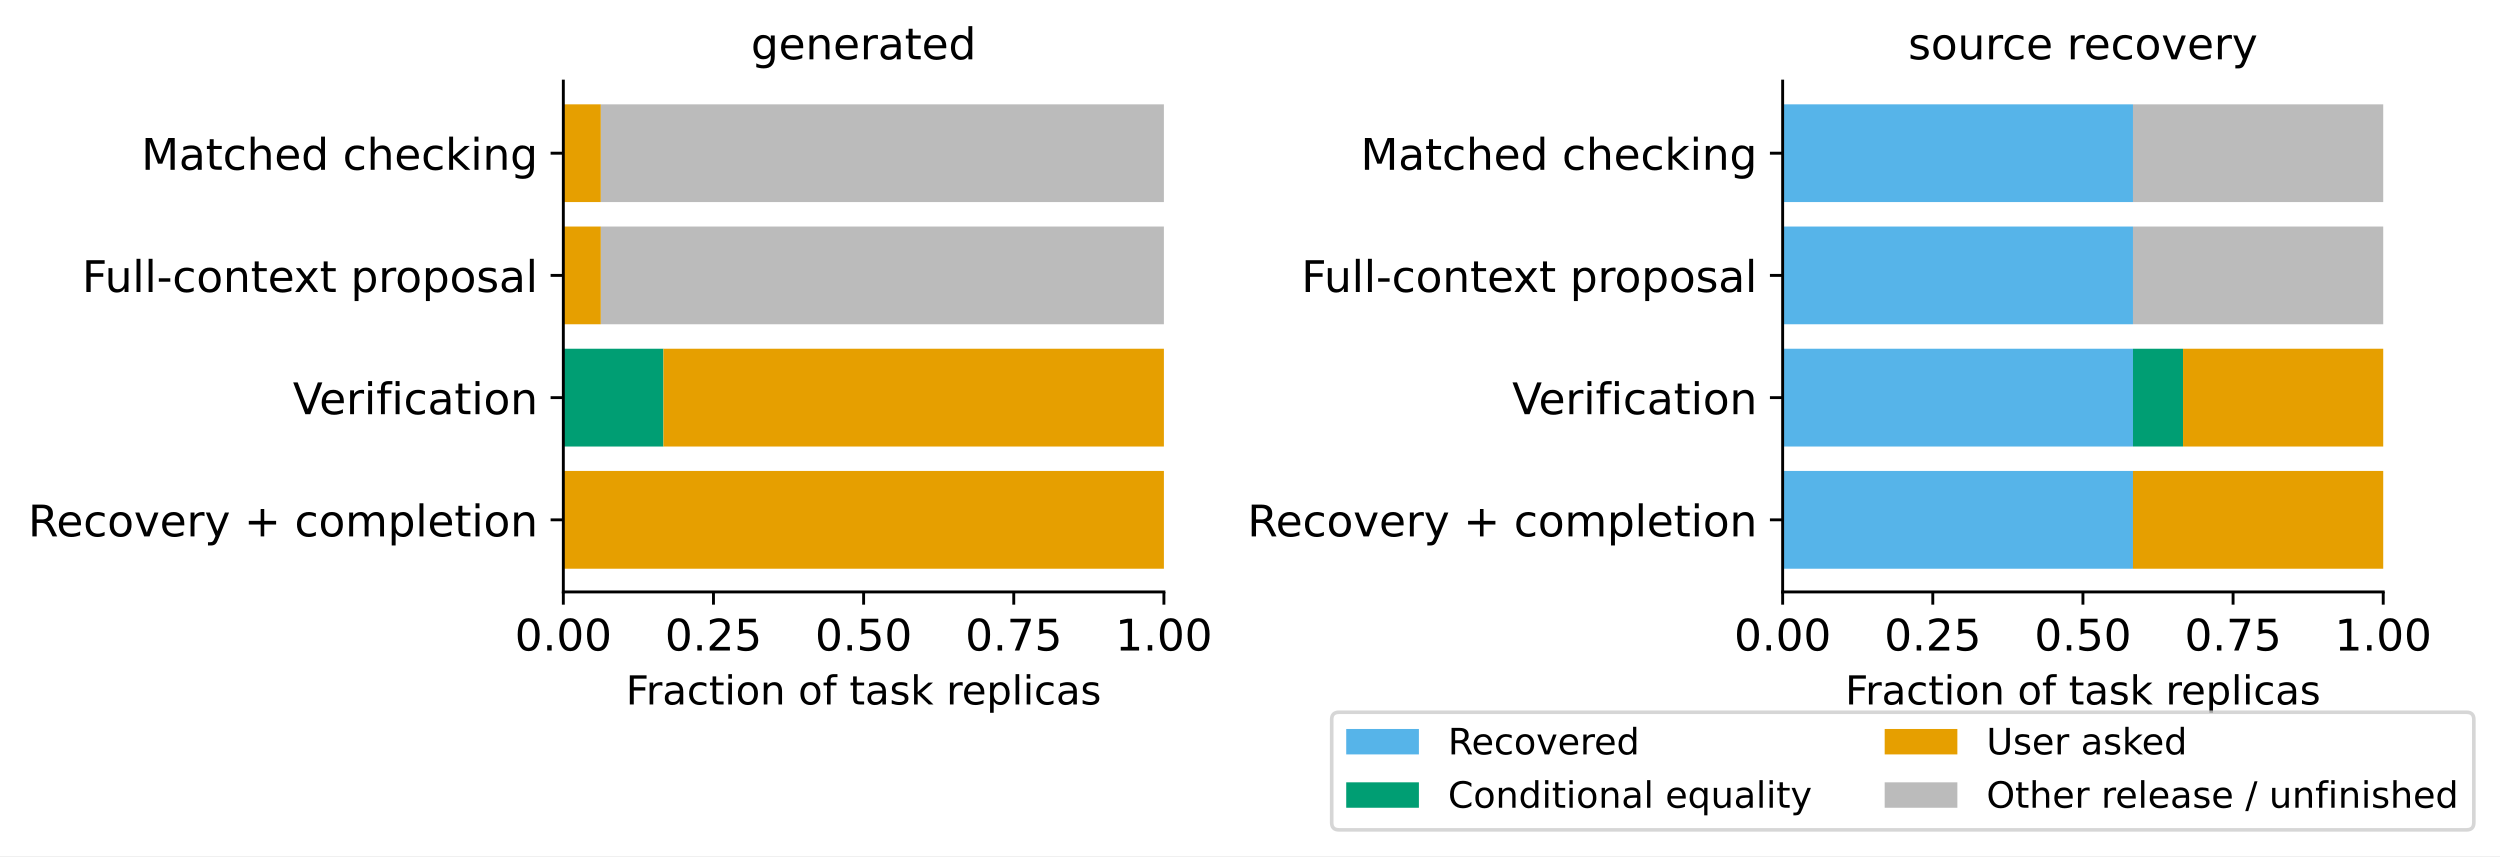
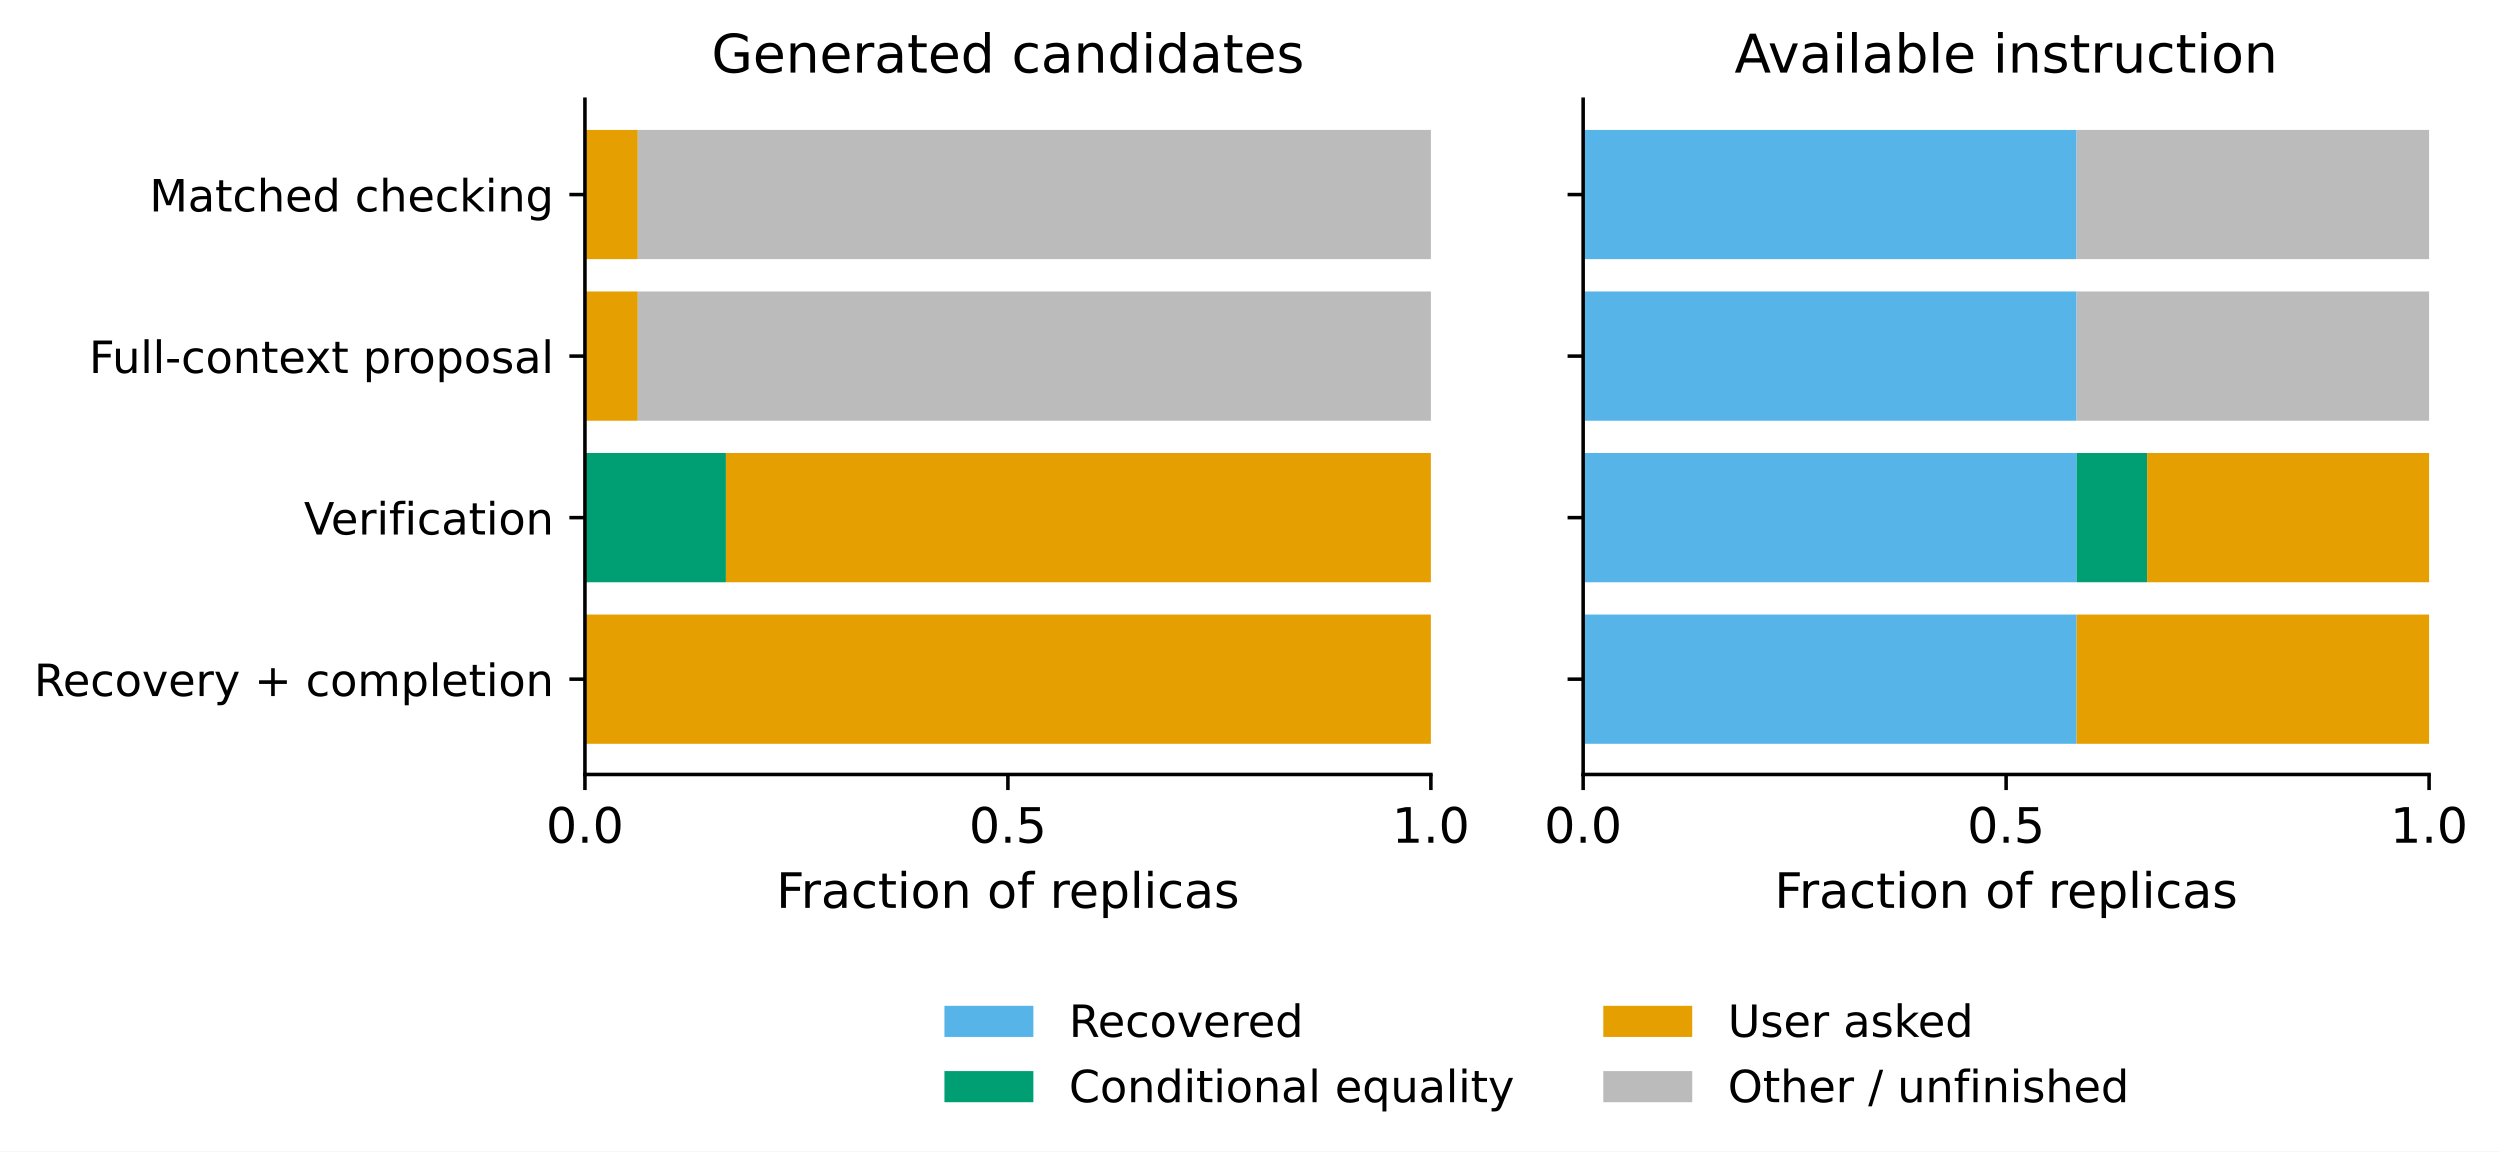
- <svg xmlns="http://www.w3.org/2000/svg" xmlns:xlink="http://www.w3.org/1999/xlink" height="235.55pt" version="1.1" viewBox="0 0 687.925 235.55" width="687.925pt">
+ <svg xmlns="http://www.w3.org/2000/svg" xmlns:xlink="http://www.w3.org/1999/xlink" height="258.95pt" version="1.1" viewBox="0 0 562.209 258.95" width="562.209pt">
  <defs>
    <style type="text/css">
*{stroke-linecap:butt;stroke-linejoin:round;}
  </style>
  </defs>
  <g id="figure_1">
    <g id="patch_1">
-       <path d="M -0 235.55 L 687.925 235.55 L 687.925 0 L -0 0 z " style="fill:#ffffff;" />
+       <path d="M 0 258.95 L 562.209 258.95 L 562.209 0 L 0 0 z " style="fill:#ffffff;" />
    </g>
    <g id="axes_1">
      <g id="patch_2">
-         <path d="M 155.011 162.881 L 320.271 162.881 L 320.271 22.318 L 155.011 22.318 z " style="fill:#ffffff;" />
+         <path d="M 131.542 174.166 L 321.781 174.166 L 321.781 22.318 L 131.542 22.318 z " style="fill:#ffffff;" />
      </g>
      <g id="patch_3">
-         <path clip-path="url(#p0402b06693)" d="M 155.011 156.492 L 155.011 156.492 L 155.011 129.59 L 155.011 129.59 z " style="fill:#56b4e9;" />
+         <path clip-path="url(#p12c2d6408a)" d="M 131.542 167.264 L 131.542 167.264 L 131.542 138.202 L 131.542 138.202 z " style="fill:#56b4e9;" />
      </g>
      <g id="patch_4">
-         <path clip-path="url(#p0402b06693)" d="M 155.011 122.865 L 155.011 122.865 L 155.011 95.962 L 155.011 95.962 z " style="fill:#56b4e9;" />
+         <path clip-path="url(#p12c2d6408a)" d="M 131.542 130.937 L 131.542 130.937 L 131.542 101.875 L 131.542 101.875 z " style="fill:#56b4e9;" />
      </g>
      <g id="patch_5">
-         <path clip-path="url(#p0402b06693)" d="M 155.011 89.237 L 155.011 89.237 L 155.011 62.335 L 155.011 62.335 z " style="fill:#56b4e9;" />
+         <path clip-path="url(#p12c2d6408a)" d="M 131.542 94.609 L 131.542 94.609 L 131.542 65.548 L 131.542 65.548 z " style="fill:#56b4e9;" />
      </g>
      <g id="patch_6">
-         <path clip-path="url(#p0402b06693)" d="M 155.011 55.609 L 155.011 55.609 L 155.011 28.707 L 155.011 28.707 z " style="fill:#56b4e9;" />
+         <path clip-path="url(#p12c2d6408a)" d="M 131.542 58.282 L 131.542 58.282 L 131.542 29.22 L 131.542 29.22 z " style="fill:#56b4e9;" />
      </g>
      <g id="patch_7">
-         <path clip-path="url(#p0402b06693)" d="M 155.011 156.492 L 155.011 156.492 L 155.011 129.59 L 155.011 129.59 z " style="fill:#009e73;" />
+         <path clip-path="url(#p12c2d6408a)" d="M 131.542 167.264 L 131.542 167.264 L 131.542 138.202 L 131.542 138.202 z " style="fill:#009e73;" />
      </g>
      <g id="patch_8">
-         <path clip-path="url(#p0402b06693)" d="M 155.011 122.865 L 182.554 122.865 L 182.554 95.962 L 155.011 95.962 z " style="fill:#009e73;" />
+         <path clip-path="url(#p12c2d6408a)" d="M 131.542 130.937 L 163.249 130.937 L 163.249 101.875 L 131.542 101.875 z " style="fill:#009e73;" />
      </g>
      <g id="patch_9">
-         <path clip-path="url(#p0402b06693)" d="M 155.011 89.237 L 155.011 89.237 L 155.011 62.335 L 155.011 62.335 z " style="fill:#009e73;" />
+         <path clip-path="url(#p12c2d6408a)" d="M 131.542 94.609 L 131.542 94.609 L 131.542 65.548 L 131.542 65.548 z " style="fill:#009e73;" />
      </g>
      <g id="patch_10">
-         <path clip-path="url(#p0402b06693)" d="M 155.011 55.609 L 155.011 55.609 L 155.011 28.707 L 155.011 28.707 z " style="fill:#009e73;" />
+         <path clip-path="url(#p12c2d6408a)" d="M 131.542 58.282 L 131.542 58.282 L 131.542 29.22 L 131.542 29.22 z " style="fill:#009e73;" />
      </g>
      <g id="patch_11">
-         <path clip-path="url(#p0402b06693)" d="M 155.011 156.492 L 320.271 156.492 L 320.271 129.59 L 155.011 129.59 z " style="fill:#e69f00;" />
+         <path clip-path="url(#p12c2d6408a)" d="M 131.542 167.264 L 321.781 167.264 L 321.781 138.202 L 131.542 138.202 z " style="fill:#e69f00;" />
      </g>
      <g id="patch_12">
-         <path clip-path="url(#p0402b06693)" d="M 182.554 122.865 L 320.271 122.865 L 320.271 95.962 L 182.554 95.962 z " style="fill:#e69f00;" />
+         <path clip-path="url(#p12c2d6408a)" d="M 163.249 130.937 L 321.781 130.937 L 321.781 101.875 L 163.249 101.875 z " style="fill:#e69f00;" />
      </g>
      <g id="patch_13">
-         <path clip-path="url(#p0402b06693)" d="M 155.011 89.237 L 165.339 89.237 L 165.339 62.335 L 155.011 62.335 z " style="fill:#e69f00;" />
+         <path clip-path="url(#p12c2d6408a)" d="M 131.542 94.609 L 143.432 94.609 L 143.432 65.548 L 131.542 65.548 z " style="fill:#e69f00;" />
      </g>
      <g id="patch_14">
-         <path clip-path="url(#p0402b06693)" d="M 155.011 55.609 L 165.339 55.609 L 165.339 28.707 L 155.011 28.707 z " style="fill:#e69f00;" />
+         <path clip-path="url(#p12c2d6408a)" d="M 131.542 58.282 L 143.432 58.282 L 143.432 29.22 L 131.542 29.22 z " style="fill:#e69f00;" />
      </g>
      <g id="patch_15">
-         <path clip-path="url(#p0402b06693)" d="M 320.271 156.492 L 320.271 156.492 L 320.271 129.59 L 320.271 129.59 z " style="fill:#bbbbbb;" />
+         <path clip-path="url(#p12c2d6408a)" d="M 321.781 167.264 L 321.781 167.264 L 321.781 138.202 L 321.781 138.202 z " style="fill:#bbbbbb;" />
      </g>
      <g id="patch_16">
-         <path clip-path="url(#p0402b06693)" d="M 320.271 122.865 L 320.271 122.865 L 320.271 95.962 L 320.271 95.962 z " style="fill:#bbbbbb;" />
+         <path clip-path="url(#p12c2d6408a)" d="M 321.781 130.937 L 321.781 130.937 L 321.781 101.875 L 321.781 101.875 z " style="fill:#bbbbbb;" />
      </g>
      <g id="patch_17">
-         <path clip-path="url(#p0402b06693)" d="M 165.339 89.237 L 320.271 89.237 L 320.271 62.335 L 165.339 62.335 z " style="fill:#bbbbbb;" />
+         <path clip-path="url(#p12c2d6408a)" d="M 143.432 94.609 L 321.781 94.609 L 321.781 65.548 L 143.432 65.548 z " style="fill:#bbbbbb;" />
      </g>
      <g id="patch_18">
-         <path clip-path="url(#p0402b06693)" d="M 165.339 55.609 L 320.271 55.609 L 320.271 28.707 L 165.339 28.707 z " style="fill:#bbbbbb;" />
+         <path clip-path="url(#p12c2d6408a)" d="M 143.432 58.282 L 321.781 58.282 L 321.781 29.22 L 143.432 29.22 z " style="fill:#bbbbbb;" />
      </g>
      <g id="matplotlib.axis_1">
        <g id="xtick_1">
          <g id="line2d_1">
            <defs>
-               <path d="M 0 0 L 0 3.5 " id="m8b92c38047" style="stroke:#000000;stroke-width:0.8;" />
+               <path d="M 0 0 L 0 3.5 " id="mf64ef5604a" style="stroke:#000000;stroke-width:0.8;" />
            </defs>
            <g>
-               <use style="stroke:#000000;stroke-width:0.8;" x="155.011" xlink:href="#m8b92c38047" y="162.881" />
+               <use style="stroke:#000000;stroke-width:0.8;" x="131.542" xlink:href="#mf64ef5604a" y="174.166" />
            </g>
          </g>
          <g id="text_1">
-             <text style="font-family:DejaVu Sans;font-size:12px;font-style:normal;font-weight:normal;text-anchor:middle;" transform="rotate(-0, 155.0106, 178.9994)" x="155.011" y="178.999">0.00</text>
+             <text style="font-family:DejaVu Sans;font-size:11px;font-style:normal;font-weight:normal;text-anchor:middle;" transform="rotate(-0, 131.5422, 189.5244)" x="131.542" y="189.524">0.0</text>
          </g>
        </g>
        <g id="xtick_2">
          <g id="line2d_2">
            <g>
-               <use style="stroke:#000000;stroke-width:0.8;" x="196.326" xlink:href="#m8b92c38047" y="162.881" />
+               <use style="stroke:#000000;stroke-width:0.8;" x="226.661" xlink:href="#mf64ef5604a" y="174.166" />
            </g>
          </g>
          <g id="text_2">
-             <text style="font-family:DejaVu Sans;font-size:12px;font-style:normal;font-weight:normal;text-anchor:middle;" transform="rotate(-0, 196.3256, 178.9994)" x="196.326" y="178.999">0.25</text>
+             <text style="font-family:DejaVu Sans;font-size:11px;font-style:normal;font-weight:normal;text-anchor:middle;" transform="rotate(-0, 226.6615, 189.5244)" x="226.661" y="189.524">0.5</text>
          </g>
        </g>
        <g id="xtick_3">
          <g id="line2d_3">
            <g>
-               <use style="stroke:#000000;stroke-width:0.8;" x="237.641" xlink:href="#m8b92c38047" y="162.881" />
+               <use style="stroke:#000000;stroke-width:0.8;" x="321.781" xlink:href="#mf64ef5604a" y="174.166" />
            </g>
          </g>
          <g id="text_3">
-             <text style="font-family:DejaVu Sans;font-size:12px;font-style:normal;font-weight:normal;text-anchor:middle;" transform="rotate(-0, 237.6406, 178.9994)" x="237.641" y="178.999">0.50</text>
-           </g>
-         </g>
-         <g id="xtick_4">
-           <g id="line2d_4">
-             <g>
-               <use style="stroke:#000000;stroke-width:0.8;" x="278.956" xlink:href="#m8b92c38047" y="162.881" />
-             </g>
-           </g>
-           <g id="text_4">
-             <text style="font-family:DejaVu Sans;font-size:12px;font-style:normal;font-weight:normal;text-anchor:middle;" transform="rotate(-0, 278.9556, 178.9994)" x="278.956" y="178.999">0.75</text>
-           </g>
-         </g>
-         <g id="xtick_5">
-           <g id="line2d_5">
-             <g>
-               <use style="stroke:#000000;stroke-width:0.8;" x="320.271" xlink:href="#m8b92c38047" y="162.881" />
-             </g>
-           </g>
-           <g id="text_5">
-             <text style="font-family:DejaVu Sans;font-size:12px;font-style:normal;font-weight:normal;text-anchor:middle;" transform="rotate(-0, 320.2706, 178.9994)" x="320.271" y="178.999">1.00</text>
-           </g>
-         </g>
-         <g id="text_6">
-           <text style="font-family:DejaVu Sans;font-size:11px;font-style:normal;font-weight:normal;text-anchor:middle;" transform="rotate(-0, 237.6406, 193.8534)" x="237.641" y="193.853">Fraction of task replicas</text>
+             <text style="font-family:DejaVu Sans;font-size:11px;font-style:normal;font-weight:normal;text-anchor:middle;" transform="rotate(-0, 321.7807, 189.5244)" x="321.781" y="189.524">1.0</text>
+           </g>
+         </g>
+         <g id="text_4">
+           <text style="font-family:DejaVu Sans;font-size:11px;font-style:normal;font-weight:normal;text-anchor:middle;" transform="rotate(-0, 226.6615, 204.1703)" x="226.661" y="204.17">Fraction of replicas</text>
        </g>
      </g>
      <g id="matplotlib.axis_2">
        <g id="ytick_1">
+           <g id="line2d_4">
+             <defs>
+               <path d="M 0 0 L -3.5 0 " id="mf980b55687" style="stroke:#000000;stroke-width:0.8;" />
+             </defs>
+             <g>
+               <use style="stroke:#000000;stroke-width:0.8;" x="131.542" xlink:href="#mf980b55687" y="152.733" />
+             </g>
+           </g>
+           <g id="text_5">
+             <text style="font-family:DejaVu Sans;font-size:10px;font-style:normal;font-weight:normal;text-anchor:end;" transform="rotate(-0, 124.5422, 156.5323)" x="124.542" y="156.532">Recovery + completion</text>
+           </g>
+         </g>
+         <g id="ytick_2">
+           <g id="line2d_5">
+             <g>
+               <use style="stroke:#000000;stroke-width:0.8;" x="131.542" xlink:href="#mf980b55687" y="116.406" />
+             </g>
+           </g>
+           <g id="text_6">
+             <text style="font-family:DejaVu Sans;font-size:10px;font-style:normal;font-weight:normal;text-anchor:end;" transform="rotate(-0, 124.5422, 120.205)" x="124.542" y="120.205">Verification</text>
+           </g>
+         </g>
+         <g id="ytick_3">
          <g id="line2d_6">
-             <defs>
-               <path d="M 0 0 L -3.5 0 " id="m3088453556" style="stroke:#000000;stroke-width:0.8;" />
-             </defs>
-             <g>
-               <use style="stroke:#000000;stroke-width:0.8;" x="155.011" xlink:href="#m3088453556" y="143.041" />
+             <g>
+               <use style="stroke:#000000;stroke-width:0.8;" x="131.542" xlink:href="#mf980b55687" y="80.078" />
            </g>
          </g>
          <g id="text_7">
-             <text style="font-family:DejaVu Sans;font-size:12px;font-style:normal;font-weight:normal;text-anchor:end;" transform="rotate(-0, 148.0106, 147.6001)" x="148.011" y="147.6">Recovery + completion</text>
-           </g>
-         </g>
-         <g id="ytick_2">
+             <text style="font-family:DejaVu Sans;font-size:10px;font-style:normal;font-weight:normal;text-anchor:end;" transform="rotate(-0, 124.5422, 83.87771)" x="124.542" y="83.878">Full-context proposal</text>
+           </g>
+         </g>
+         <g id="ytick_4">
          <g id="line2d_7">
            <g>
-               <use style="stroke:#000000;stroke-width:0.8;" x="155.011" xlink:href="#m3088453556" y="109.414" />
+               <use style="stroke:#000000;stroke-width:0.8;" x="131.542" xlink:href="#mf980b55687" y="43.751" />
            </g>
          </g>
          <g id="text_8">
-             <text style="font-family:DejaVu Sans;font-size:12px;font-style:normal;font-weight:normal;text-anchor:end;" transform="rotate(-0, 148.0106, 113.9726)" x="148.011" y="113.973">Verification</text>
-           </g>
-         </g>
-         <g id="ytick_3">
-           <g id="line2d_8">
-             <g>
-               <use style="stroke:#000000;stroke-width:0.8;" x="155.011" xlink:href="#m3088453556" y="75.786" />
-             </g>
-           </g>
-           <g id="text_9">
-             <text style="font-family:DejaVu Sans;font-size:12px;font-style:normal;font-weight:normal;text-anchor:end;" transform="rotate(-0, 148.0106, 80.34501)" x="148.011" y="80.345">Full-context proposal</text>
-           </g>
-         </g>
-         <g id="ytick_4">
-           <g id="line2d_9">
-             <g>
-               <use style="stroke:#000000;stroke-width:0.8;" x="155.011" xlink:href="#m3088453556" y="42.158" />
-             </g>
-           </g>
-           <g id="text_10">
-             <text style="font-family:DejaVu Sans;font-size:12px;font-style:normal;font-weight:normal;text-anchor:end;" transform="rotate(-0, 148.0106, 46.71745)" x="148.011" y="46.717">Matched checking</text>
+             <text style="font-family:DejaVu Sans;font-size:10px;font-style:normal;font-weight:normal;text-anchor:end;" transform="rotate(-0, 124.5422, 47.55044)" x="124.542" y="47.55">Matched checking</text>
          </g>
        </g>
      </g>
      <g id="patch_19">
-         <path d="M 155.011 162.881 L 155.011 22.318 " style="fill:none;stroke:#000000;stroke-linecap:square;stroke-linejoin:miter;stroke-width:0.8;" />
+         <path d="M 131.542 174.166 L 131.542 22.318 " style="fill:none;stroke:#000000;stroke-linecap:square;stroke-linejoin:miter;stroke-width:0.8;" />
      </g>
      <g id="patch_20">
-         <path d="M 155.011 162.881 L 320.271 162.881 " style="fill:none;stroke:#000000;stroke-linecap:square;stroke-linejoin:miter;stroke-width:0.8;" />
-       </g>
-       <g id="text_11">
-         <text style="font-family:DejaVu Sans;font-size:12px;font-style:normal;font-weight:normal;text-anchor:middle;" transform="rotate(-0, 237.6406, 16.31812)" x="237.641" y="16.318">generated</text>
+         <path d="M 131.542 174.166 L 321.781 174.166 " style="fill:none;stroke:#000000;stroke-linecap:square;stroke-linejoin:miter;stroke-width:0.8;" />
+       </g>
+       <g id="text_9">
+         <text style="font-family:DejaVu Sans;font-size:12px;font-style:normal;font-weight:normal;text-anchor:middle;" transform="rotate(-0, 226.6615, 16.31812)" x="226.661" y="16.318">Generated candidates</text>
      </g>
    </g>
    <g id="axes_2">
      <g id="patch_21">
-         <path d="M 490.531 162.881 L 655.791 162.881 L 655.791 22.318 L 490.531 22.318 z " style="fill:#ffffff;" />
+         <path d="M 356.024 174.166 L 546.262 174.166 L 546.262 22.318 L 356.024 22.318 z " style="fill:#ffffff;" />
      </g>
      <g id="patch_22">
-         <path clip-path="url(#p28625873f4)" d="M 490.531 156.492 L 586.932 156.492 L 586.932 129.59 L 490.531 129.59 z " style="fill:#56b4e9;" />
+         <path clip-path="url(#p6acccaa4db)" d="M 356.024 167.264 L 466.996 167.264 L 466.996 138.202 L 356.024 138.202 z " style="fill:#56b4e9;" />
      </g>
      <g id="patch_23">
-         <path clip-path="url(#p28625873f4)" d="M 490.531 122.865 L 586.932 122.865 L 586.932 95.962 L 490.531 95.962 z " style="fill:#56b4e9;" />
+         <path clip-path="url(#p6acccaa4db)" d="M 356.024 130.937 L 466.996 130.937 L 466.996 101.875 L 356.024 101.875 z " style="fill:#56b4e9;" />
      </g>
      <g id="patch_24">
-         <path clip-path="url(#p28625873f4)" d="M 490.531 89.237 L 586.932 89.237 L 586.932 62.335 L 490.531 62.335 z " style="fill:#56b4e9;" />
+         <path clip-path="url(#p6acccaa4db)" d="M 356.024 94.609 L 466.996 94.609 L 466.996 65.548 L 356.024 65.548 z " style="fill:#56b4e9;" />
      </g>
      <g id="patch_25">
-         <path clip-path="url(#p28625873f4)" d="M 490.531 55.609 L 586.932 55.609 L 586.932 28.707 L 490.531 28.707 z " style="fill:#56b4e9;" />
+         <path clip-path="url(#p6acccaa4db)" d="M 356.024 58.282 L 466.996 58.282 L 466.996 29.22 L 356.024 29.22 z " style="fill:#56b4e9;" />
      </g>
      <g id="patch_26">
-         <path clip-path="url(#p28625873f4)" d="M 586.932 156.492 L 586.932 156.492 L 586.932 129.59 L 586.932 129.59 z " style="fill:#009e73;" />
+         <path clip-path="url(#p6acccaa4db)" d="M 466.996 167.264 L 466.996 167.264 L 466.996 138.202 L 466.996 138.202 z " style="fill:#009e73;" />
      </g>
      <g id="patch_27">
-         <path clip-path="url(#p28625873f4)" d="M 586.932 122.865 L 600.704 122.865 L 600.704 95.962 L 586.932 95.962 z " style="fill:#009e73;" />
+         <path clip-path="url(#p6acccaa4db)" d="M 466.996 130.937 L 482.849 130.937 L 482.849 101.875 L 466.996 101.875 z " style="fill:#009e73;" />
      </g>
      <g id="patch_28">
-         <path clip-path="url(#p28625873f4)" d="M 586.932 89.237 L 586.932 89.237 L 586.932 62.335 L 586.932 62.335 z " style="fill:#009e73;" />
+         <path clip-path="url(#p6acccaa4db)" d="M 466.996 94.609 L 466.996 94.609 L 466.996 65.548 L 466.996 65.548 z " style="fill:#009e73;" />
      </g>
      <g id="patch_29">
-         <path clip-path="url(#p28625873f4)" d="M 586.932 55.609 L 586.932 55.609 L 586.932 28.707 L 586.932 28.707 z " style="fill:#009e73;" />
+         <path clip-path="url(#p6acccaa4db)" d="M 466.996 58.282 L 466.996 58.282 L 466.996 29.22 L 466.996 29.22 z " style="fill:#009e73;" />
      </g>
      <g id="patch_30">
-         <path clip-path="url(#p28625873f4)" d="M 586.932 156.492 L 655.791 156.492 L 655.791 129.59 L 586.932 129.59 z " style="fill:#e69f00;" />
+         <path clip-path="url(#p6acccaa4db)" d="M 466.996 167.264 L 546.262 167.264 L 546.262 138.202 L 466.996 138.202 z " style="fill:#e69f00;" />
      </g>
      <g id="patch_31">
-         <path clip-path="url(#p28625873f4)" d="M 600.704 122.865 L 655.791 122.865 L 655.791 95.962 L 600.704 95.962 z " style="fill:#e69f00;" />
+         <path clip-path="url(#p6acccaa4db)" d="M 482.849 130.937 L 546.262 130.937 L 546.262 101.875 L 482.849 101.875 z " style="fill:#e69f00;" />
      </g>
      <g id="patch_32">
-         <path clip-path="url(#p28625873f4)" d="M 586.932 89.237 L 586.932 89.237 L 586.932 62.335 L 586.932 62.335 z " style="fill:#e69f00;" />
+         <path clip-path="url(#p6acccaa4db)" d="M 466.996 94.609 L 466.996 94.609 L 466.996 65.548 L 466.996 65.548 z " style="fill:#e69f00;" />
      </g>
      <g id="patch_33">
-         <path clip-path="url(#p28625873f4)" d="M 586.932 55.609 L 586.932 55.609 L 586.932 28.707 L 586.932 28.707 z " style="fill:#e69f00;" />
+         <path clip-path="url(#p6acccaa4db)" d="M 466.996 58.282 L 466.996 58.282 L 466.996 29.22 L 466.996 29.22 z " style="fill:#e69f00;" />
      </g>
      <g id="patch_34">
-         <path clip-path="url(#p28625873f4)" d="M 655.791 156.492 L 655.791 156.492 L 655.791 129.59 L 655.791 129.59 z " style="fill:#bbbbbb;" />
+         <path clip-path="url(#p6acccaa4db)" d="M 546.262 167.264 L 546.262 167.264 L 546.262 138.202 L 546.262 138.202 z " style="fill:#bbbbbb;" />
      </g>
      <g id="patch_35">
-         <path clip-path="url(#p28625873f4)" d="M 655.791 122.865 L 655.791 122.865 L 655.791 95.962 L 655.791 95.962 z " style="fill:#bbbbbb;" />
+         <path clip-path="url(#p6acccaa4db)" d="M 546.262 130.937 L 546.262 130.937 L 546.262 101.875 L 546.262 101.875 z " style="fill:#bbbbbb;" />
      </g>
      <g id="patch_36">
-         <path clip-path="url(#p28625873f4)" d="M 586.932 89.237 L 655.791 89.237 L 655.791 62.335 L 586.932 62.335 z " style="fill:#bbbbbb;" />
+         <path clip-path="url(#p6acccaa4db)" d="M 466.996 94.609 L 546.262 94.609 L 546.262 65.548 L 466.996 65.548 z " style="fill:#bbbbbb;" />
      </g>
      <g id="patch_37">
-         <path clip-path="url(#p28625873f4)" d="M 586.932 55.609 L 655.791 55.609 L 655.791 28.707 L 586.932 28.707 z " style="fill:#bbbbbb;" />
+         <path clip-path="url(#p6acccaa4db)" d="M 466.996 58.282 L 546.262 58.282 L 546.262 29.22 L 466.996 29.22 z " style="fill:#bbbbbb;" />
      </g>
      <g id="matplotlib.axis_3">
+         <g id="xtick_4">
+           <g id="line2d_8">
+             <g>
+               <use style="stroke:#000000;stroke-width:0.8;" x="356.024" xlink:href="#mf64ef5604a" y="174.166" />
+             </g>
+           </g>
+           <g id="text_10">
+             <text style="font-family:DejaVu Sans;font-size:11px;font-style:normal;font-weight:normal;text-anchor:middle;" transform="rotate(-0, 356.0237, 189.5244)" x="356.024" y="189.524">0.0</text>
+           </g>
+         </g>
+         <g id="xtick_5">
+           <g id="line2d_9">
+             <g>
+               <use style="stroke:#000000;stroke-width:0.8;" x="451.143" xlink:href="#mf64ef5604a" y="174.166" />
+             </g>
+           </g>
+           <g id="text_11">
+             <text style="font-family:DejaVu Sans;font-size:11px;font-style:normal;font-weight:normal;text-anchor:middle;" transform="rotate(-0, 451.1429, 189.5244)" x="451.143" y="189.524">0.5</text>
+           </g>
+         </g>
        <g id="xtick_6">
          <g id="line2d_10">
            <g>
-               <use style="stroke:#000000;stroke-width:0.8;" x="490.531" xlink:href="#m8b92c38047" y="162.881" />
+               <use style="stroke:#000000;stroke-width:0.8;" x="546.262" xlink:href="#mf64ef5604a" y="174.166" />
            </g>
          </g>
          <g id="text_12">
-             <text style="font-family:DejaVu Sans;font-size:12px;font-style:normal;font-weight:normal;text-anchor:middle;" transform="rotate(-0, 490.5306, 178.9994)" x="490.531" y="178.999">0.00</text>
-           </g>
-         </g>
-         <g id="xtick_7">
-           <g id="line2d_11">
-             <g>
-               <use style="stroke:#000000;stroke-width:0.8;" x="531.846" xlink:href="#m8b92c38047" y="162.881" />
-             </g>
-           </g>
-           <g id="text_13">
-             <text style="font-family:DejaVu Sans;font-size:12px;font-style:normal;font-weight:normal;text-anchor:middle;" transform="rotate(-0, 531.8456, 178.9994)" x="531.846" y="178.999">0.25</text>
-           </g>
-         </g>
-         <g id="xtick_8">
-           <g id="line2d_12">
-             <g>
-               <use style="stroke:#000000;stroke-width:0.8;" x="573.161" xlink:href="#m8b92c38047" y="162.881" />
-             </g>
-           </g>
-           <g id="text_14">
-             <text style="font-family:DejaVu Sans;font-size:12px;font-style:normal;font-weight:normal;text-anchor:middle;" transform="rotate(-0, 573.1606, 178.9994)" x="573.161" y="178.999">0.50</text>
-           </g>
-         </g>
-         <g id="xtick_9">
-           <g id="line2d_13">
-             <g>
-               <use style="stroke:#000000;stroke-width:0.8;" x="614.476" xlink:href="#m8b92c38047" y="162.881" />
-             </g>
-           </g>
-           <g id="text_15">
-             <text style="font-family:DejaVu Sans;font-size:12px;font-style:normal;font-weight:normal;text-anchor:middle;" transform="rotate(-0, 614.4756, 178.9994)" x="614.476" y="178.999">0.75</text>
-           </g>
-         </g>
-         <g id="xtick_10">
-           <g id="line2d_14">
-             <g>
-               <use style="stroke:#000000;stroke-width:0.8;" x="655.791" xlink:href="#m8b92c38047" y="162.881" />
-             </g>
-           </g>
-           <g id="text_16">
-             <text style="font-family:DejaVu Sans;font-size:12px;font-style:normal;font-weight:normal;text-anchor:middle;" transform="rotate(-0, 655.7906, 178.9994)" x="655.791" y="178.999">1.00</text>
-           </g>
-         </g>
-         <g id="text_17">
-           <text style="font-family:DejaVu Sans;font-size:11px;font-style:normal;font-weight:normal;text-anchor:middle;" transform="rotate(-0, 573.1606, 193.8534)" x="573.161" y="193.853">Fraction of task replicas</text>
+             <text style="font-family:DejaVu Sans;font-size:11px;font-style:normal;font-weight:normal;text-anchor:middle;" transform="rotate(-0, 546.2622, 189.5244)" x="546.262" y="189.524">1.0</text>
+           </g>
+         </g>
+         <g id="text_13">
+           <text style="font-family:DejaVu Sans;font-size:11px;font-style:normal;font-weight:normal;text-anchor:middle;" transform="rotate(-0, 451.1429, 204.1703)" x="451.143" y="204.17">Fraction of replicas</text>
        </g>
      </g>
      <g id="matplotlib.axis_4">
        <g id="ytick_5">
-           <g id="line2d_15">
-             <g>
-               <use style="stroke:#000000;stroke-width:0.8;" x="490.531" xlink:href="#m3088453556" y="143.041" />
-             </g>
-           </g>
-           <g id="text_18">
-             <text style="font-family:DejaVu Sans;font-size:12px;font-style:normal;font-weight:normal;text-anchor:end;" transform="rotate(-0, 483.5306, 147.6001)" x="483.531" y="147.6">Recovery + completion</text>
+           <g id="line2d_11">
+             <g>
+               <use style="stroke:#000000;stroke-width:0.8;" x="356.024" xlink:href="#mf980b55687" y="152.733" />
+             </g>
          </g>
        </g>
        <g id="ytick_6">
-           <g id="line2d_16">
-             <g>
-               <use style="stroke:#000000;stroke-width:0.8;" x="490.531" xlink:href="#m3088453556" y="109.414" />
-             </g>
-           </g>
-           <g id="text_19">
-             <text style="font-family:DejaVu Sans;font-size:12px;font-style:normal;font-weight:normal;text-anchor:end;" transform="rotate(-0, 483.5306, 113.9726)" x="483.531" y="113.973">Verification</text>
+           <g id="line2d_12">
+             <g>
+               <use style="stroke:#000000;stroke-width:0.8;" x="356.024" xlink:href="#mf980b55687" y="116.406" />
+             </g>
          </g>
        </g>
        <g id="ytick_7">
-           <g id="line2d_17">
-             <g>
-               <use style="stroke:#000000;stroke-width:0.8;" x="490.531" xlink:href="#m3088453556" y="75.786" />
-             </g>
-           </g>
-           <g id="text_20">
-             <text style="font-family:DejaVu Sans;font-size:12px;font-style:normal;font-weight:normal;text-anchor:end;" transform="rotate(-0, 483.5306, 80.34501)" x="483.531" y="80.345">Full-context proposal</text>
+           <g id="line2d_13">
+             <g>
+               <use style="stroke:#000000;stroke-width:0.8;" x="356.024" xlink:href="#mf980b55687" y="80.078" />
+             </g>
          </g>
        </g>
        <g id="ytick_8">
-           <g id="line2d_18">
-             <g>
-               <use style="stroke:#000000;stroke-width:0.8;" x="490.531" xlink:href="#m3088453556" y="42.158" />
-             </g>
-           </g>
-           <g id="text_21">
-             <text style="font-family:DejaVu Sans;font-size:12px;font-style:normal;font-weight:normal;text-anchor:end;" transform="rotate(-0, 483.5306, 46.71745)" x="483.531" y="46.717">Matched checking</text>
+           <g id="line2d_14">
+             <g>
+               <use style="stroke:#000000;stroke-width:0.8;" x="356.024" xlink:href="#mf980b55687" y="43.751" />
+             </g>
          </g>
        </g>
      </g>
      <g id="patch_38">
-         <path d="M 490.531 162.881 L 490.531 22.318 " style="fill:none;stroke:#000000;stroke-linecap:square;stroke-linejoin:miter;stroke-width:0.8;" />
+         <path d="M 356.024 174.166 L 356.024 22.318 " style="fill:none;stroke:#000000;stroke-linecap:square;stroke-linejoin:miter;stroke-width:0.8;" />
      </g>
      <g id="patch_39">
-         <path d="M 490.531 162.881 L 655.791 162.881 " style="fill:none;stroke:#000000;stroke-linecap:square;stroke-linejoin:miter;stroke-width:0.8;" />
-       </g>
-       <g id="text_22">
-         <text style="font-family:DejaVu Sans;font-size:12px;font-style:normal;font-weight:normal;text-anchor:middle;" transform="rotate(-0, 573.1606, 16.31812)" x="573.161" y="16.318">source recovery</text>
-       </g>
-       <g id="legend_1">
-         <g id="patch_40">
-           <path d="M 368.44 228.35 L 678.725 228.35 Q 680.725 228.35 680.725 226.35 L 680.725 197.994 Q 680.725 195.994 678.725 195.994 L 368.44 195.994 Q 366.44 195.994 366.44 197.994 L 366.44 226.35 Q 366.44 228.35 368.44 228.35 z " style="fill:#ffffff;opacity:0.8;stroke:#cccccc;stroke-linejoin:miter;" />
-         </g>
-         <g id="patch_41">
-           <path d="M 370.44 207.592 L 390.44 207.592 L 390.44 200.592 L 370.44 200.592 z " style="fill:#56b4e9;" />
-         </g>
-         <g id="text_23">
-           <text style="font-family:DejaVu Sans;font-size:10px;font-style:normal;font-weight:normal;text-anchor:start;" transform="rotate(-0, 398.4404, 207.5924)" x="398.44" y="207.592">Recovered</text>
-         </g>
-         <g id="patch_42">
-           <path d="M 370.44 222.271 L 390.44 222.271 L 390.44 215.271 L 370.44 215.271 z " style="fill:#009e73;" />
-         </g>
-         <g id="text_24">
-           <text style="font-family:DejaVu Sans;font-size:10px;font-style:normal;font-weight:normal;text-anchor:start;" transform="rotate(-0, 398.4404, 222.2705)" x="398.44" y="222.271">Conditional equality</text>
-         </g>
-         <g id="patch_43">
-           <path d="M 518.608 207.592 L 538.608 207.592 L 538.608 200.592 L 518.608 200.592 z " style="fill:#e69f00;" />
-         </g>
-         <g id="text_25">
-           <text style="font-family:DejaVu Sans;font-size:10px;font-style:normal;font-weight:normal;text-anchor:start;" transform="rotate(-0, 546.6076, 207.5924)" x="546.608" y="207.592">User asked</text>
-         </g>
-         <g id="patch_44">
-           <path d="M 518.608 222.271 L 538.608 222.271 L 538.608 215.271 L 518.608 215.271 z " style="fill:#bbbbbb;" />
-         </g>
-         <g id="text_26">
-           <text style="font-family:DejaVu Sans;font-size:10px;font-style:normal;font-weight:normal;text-anchor:start;" transform="rotate(-0, 546.6076, 222.2705)" x="546.608" y="222.271">Other release / unfinished</text>
-         </g>
+         <path d="M 356.024 174.166 L 546.262 174.166 " style="fill:none;stroke:#000000;stroke-linecap:square;stroke-linejoin:miter;stroke-width:0.8;" />
+       </g>
+       <g id="text_14">
+         <text style="font-family:DejaVu Sans;font-size:12px;font-style:normal;font-weight:normal;text-anchor:middle;" transform="rotate(-0, 451.1429, 16.31812)" x="451.143" y="16.318">Available instruction</text>
+       </g>
+     </g>
+     <g id="legend_1">
+       <g id="patch_40">
+         <path d="M 212.388 233.192 L 232.388 233.192 L 232.388 226.192 L 212.388 226.192 z " style="fill:#56b4e9;" />
+       </g>
+       <g id="text_15">
+         <text style="font-family:DejaVu Sans;font-size:10px;font-style:normal;font-weight:normal;text-anchor:start;" transform="rotate(-0, 240.3883, 233.1923)" x="240.388" y="233.192">Recovered</text>
+       </g>
+       <g id="patch_41">
+         <path d="M 212.388 247.87 L 232.388 247.87 L 232.388 240.87 L 212.388 240.87 z " style="fill:#009e73;" />
+       </g>
+       <g id="text_16">
+         <text style="font-family:DejaVu Sans;font-size:10px;font-style:normal;font-weight:normal;text-anchor:start;" transform="rotate(-0, 240.3883, 247.8704)" x="240.388" y="247.87">Conditional equality</text>
+       </g>
+       <g id="patch_42">
+         <path d="M 360.555 233.192 L 380.555 233.192 L 380.555 226.192 L 360.555 226.192 z " style="fill:#e69f00;" />
+       </g>
+       <g id="text_17">
+         <text style="font-family:DejaVu Sans;font-size:10px;font-style:normal;font-weight:normal;text-anchor:start;" transform="rotate(-0, 388.5555, 233.1923)" x="388.555" y="233.192">User asked</text>
+       </g>
+       <g id="patch_43">
+         <path d="M 360.555 247.87 L 380.555 247.87 L 380.555 240.87 L 360.555 240.87 z " style="fill:#bbbbbb;" />
+       </g>
+       <g id="text_18">
+         <text style="font-family:DejaVu Sans;font-size:10px;font-style:normal;font-weight:normal;text-anchor:start;" transform="rotate(-0, 388.5555, 247.8704)" x="388.555" y="247.87">Other / unfinished</text>
      </g>
    </g>
  </g>
  <defs>
-     <clipPath id="p0402b06693">
-       <rect height="140.563" width="165.26" x="155.011" y="22.318" />
+     <clipPath id="p12c2d6408a">
+       <rect height="151.848" width="190.239" x="131.542" y="22.318" />
    </clipPath>
-     <clipPath id="p28625873f4">
-       <rect height="140.563" width="165.26" x="490.531" y="22.318" />
+     <clipPath id="p6acccaa4db">
+       <rect height="151.848" width="190.239" x="356.024" y="22.318" />
    </clipPath>
  </defs>
</svg>
